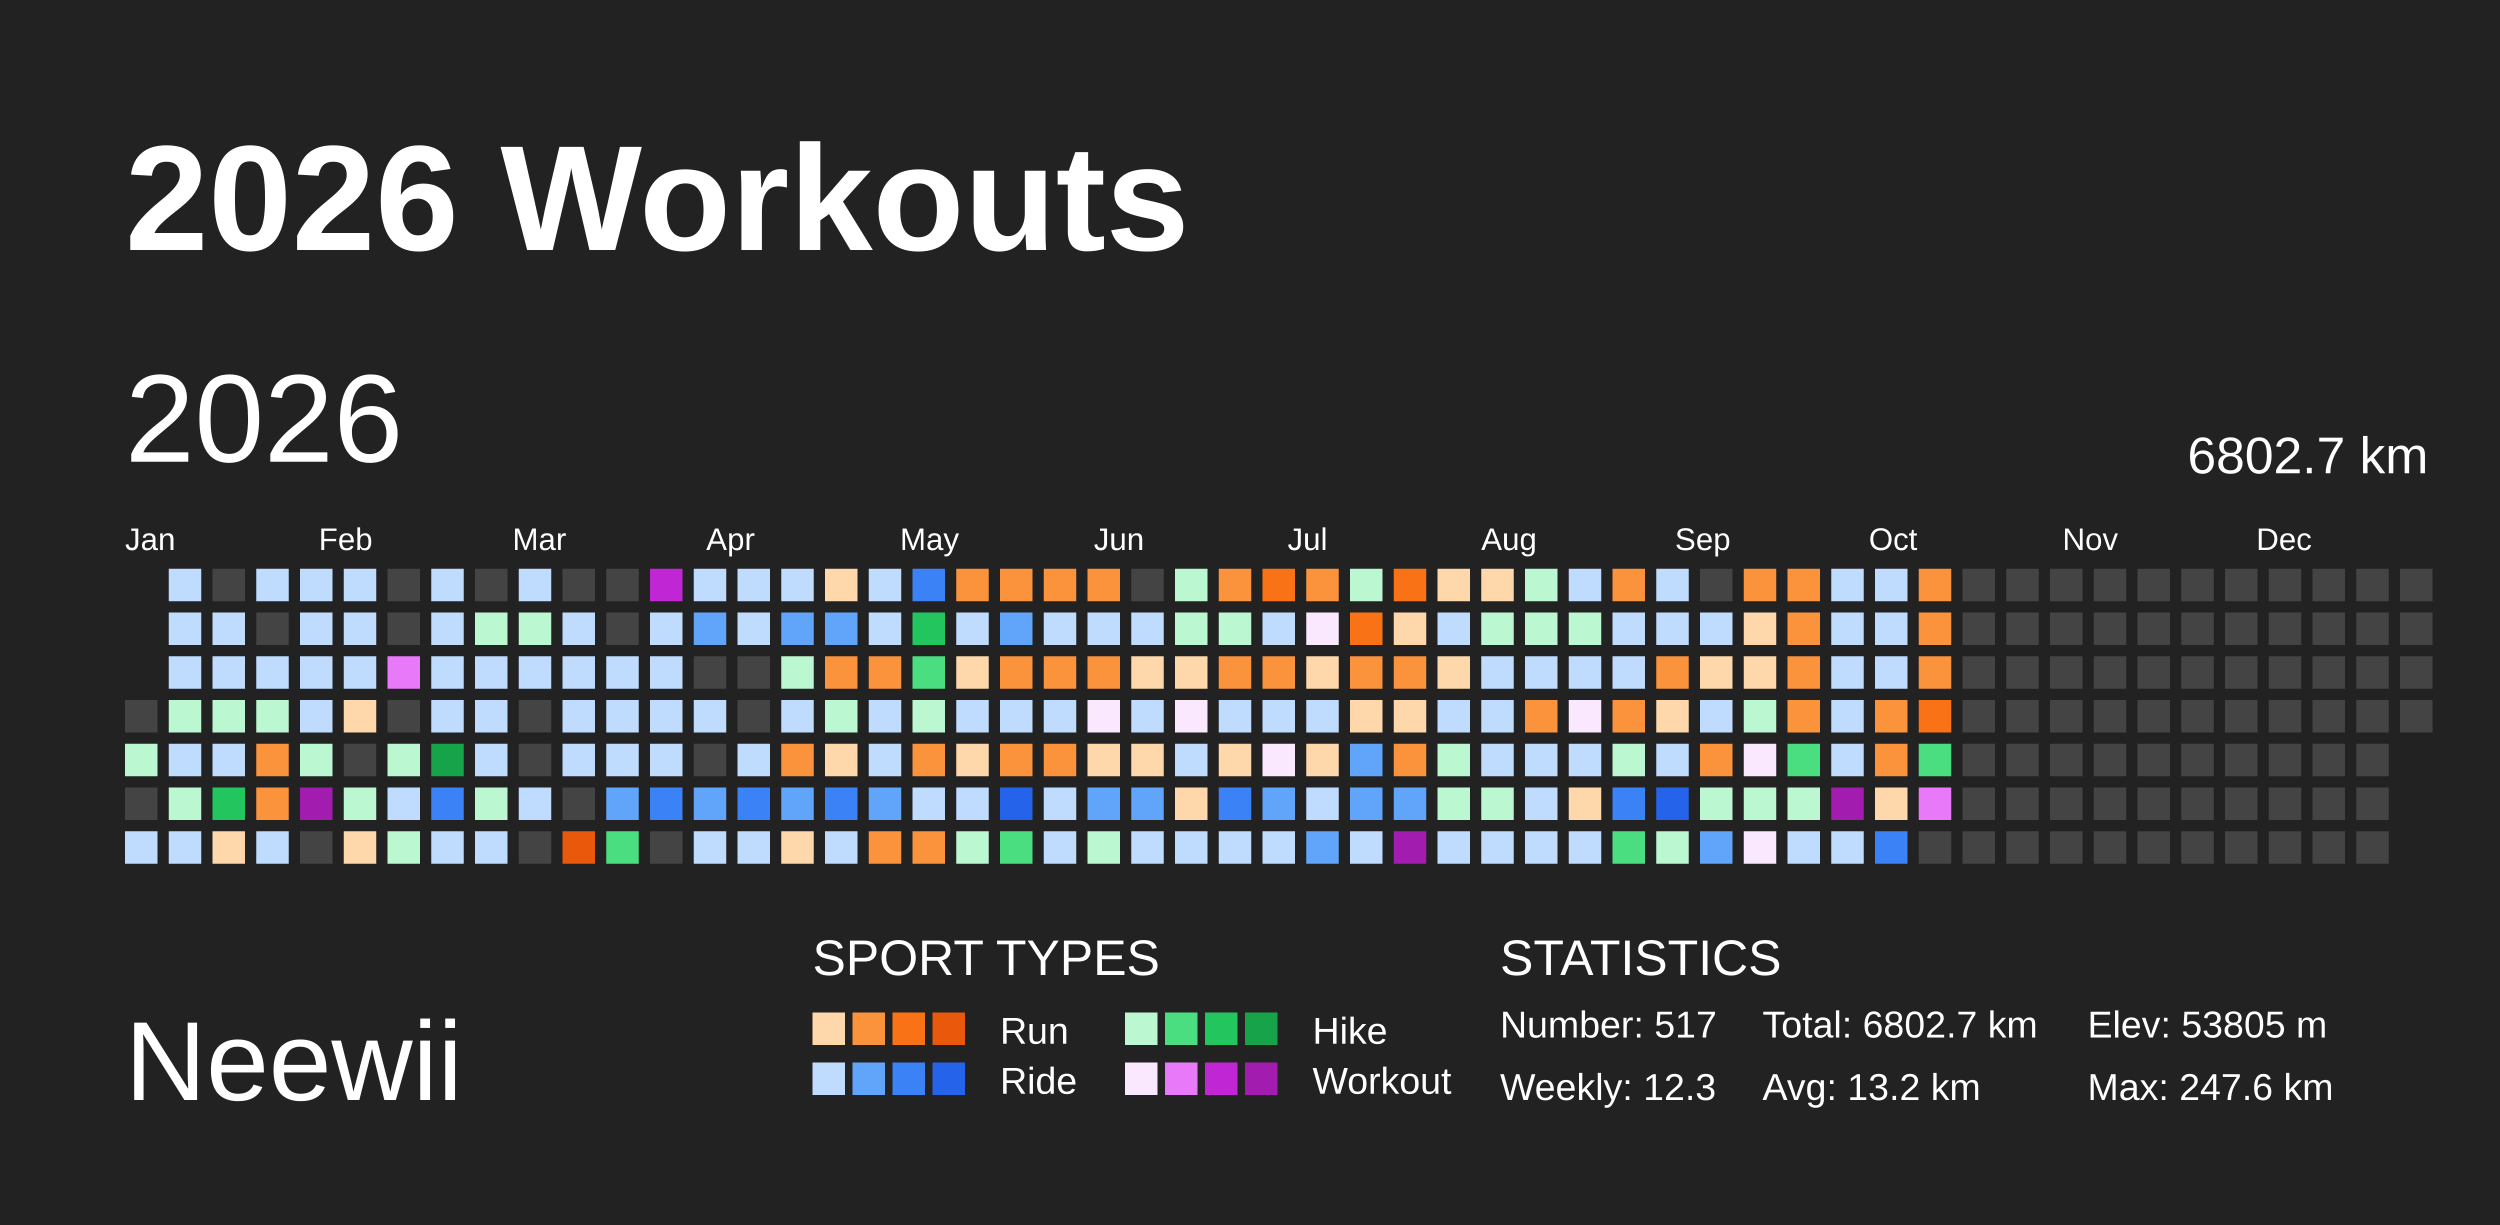
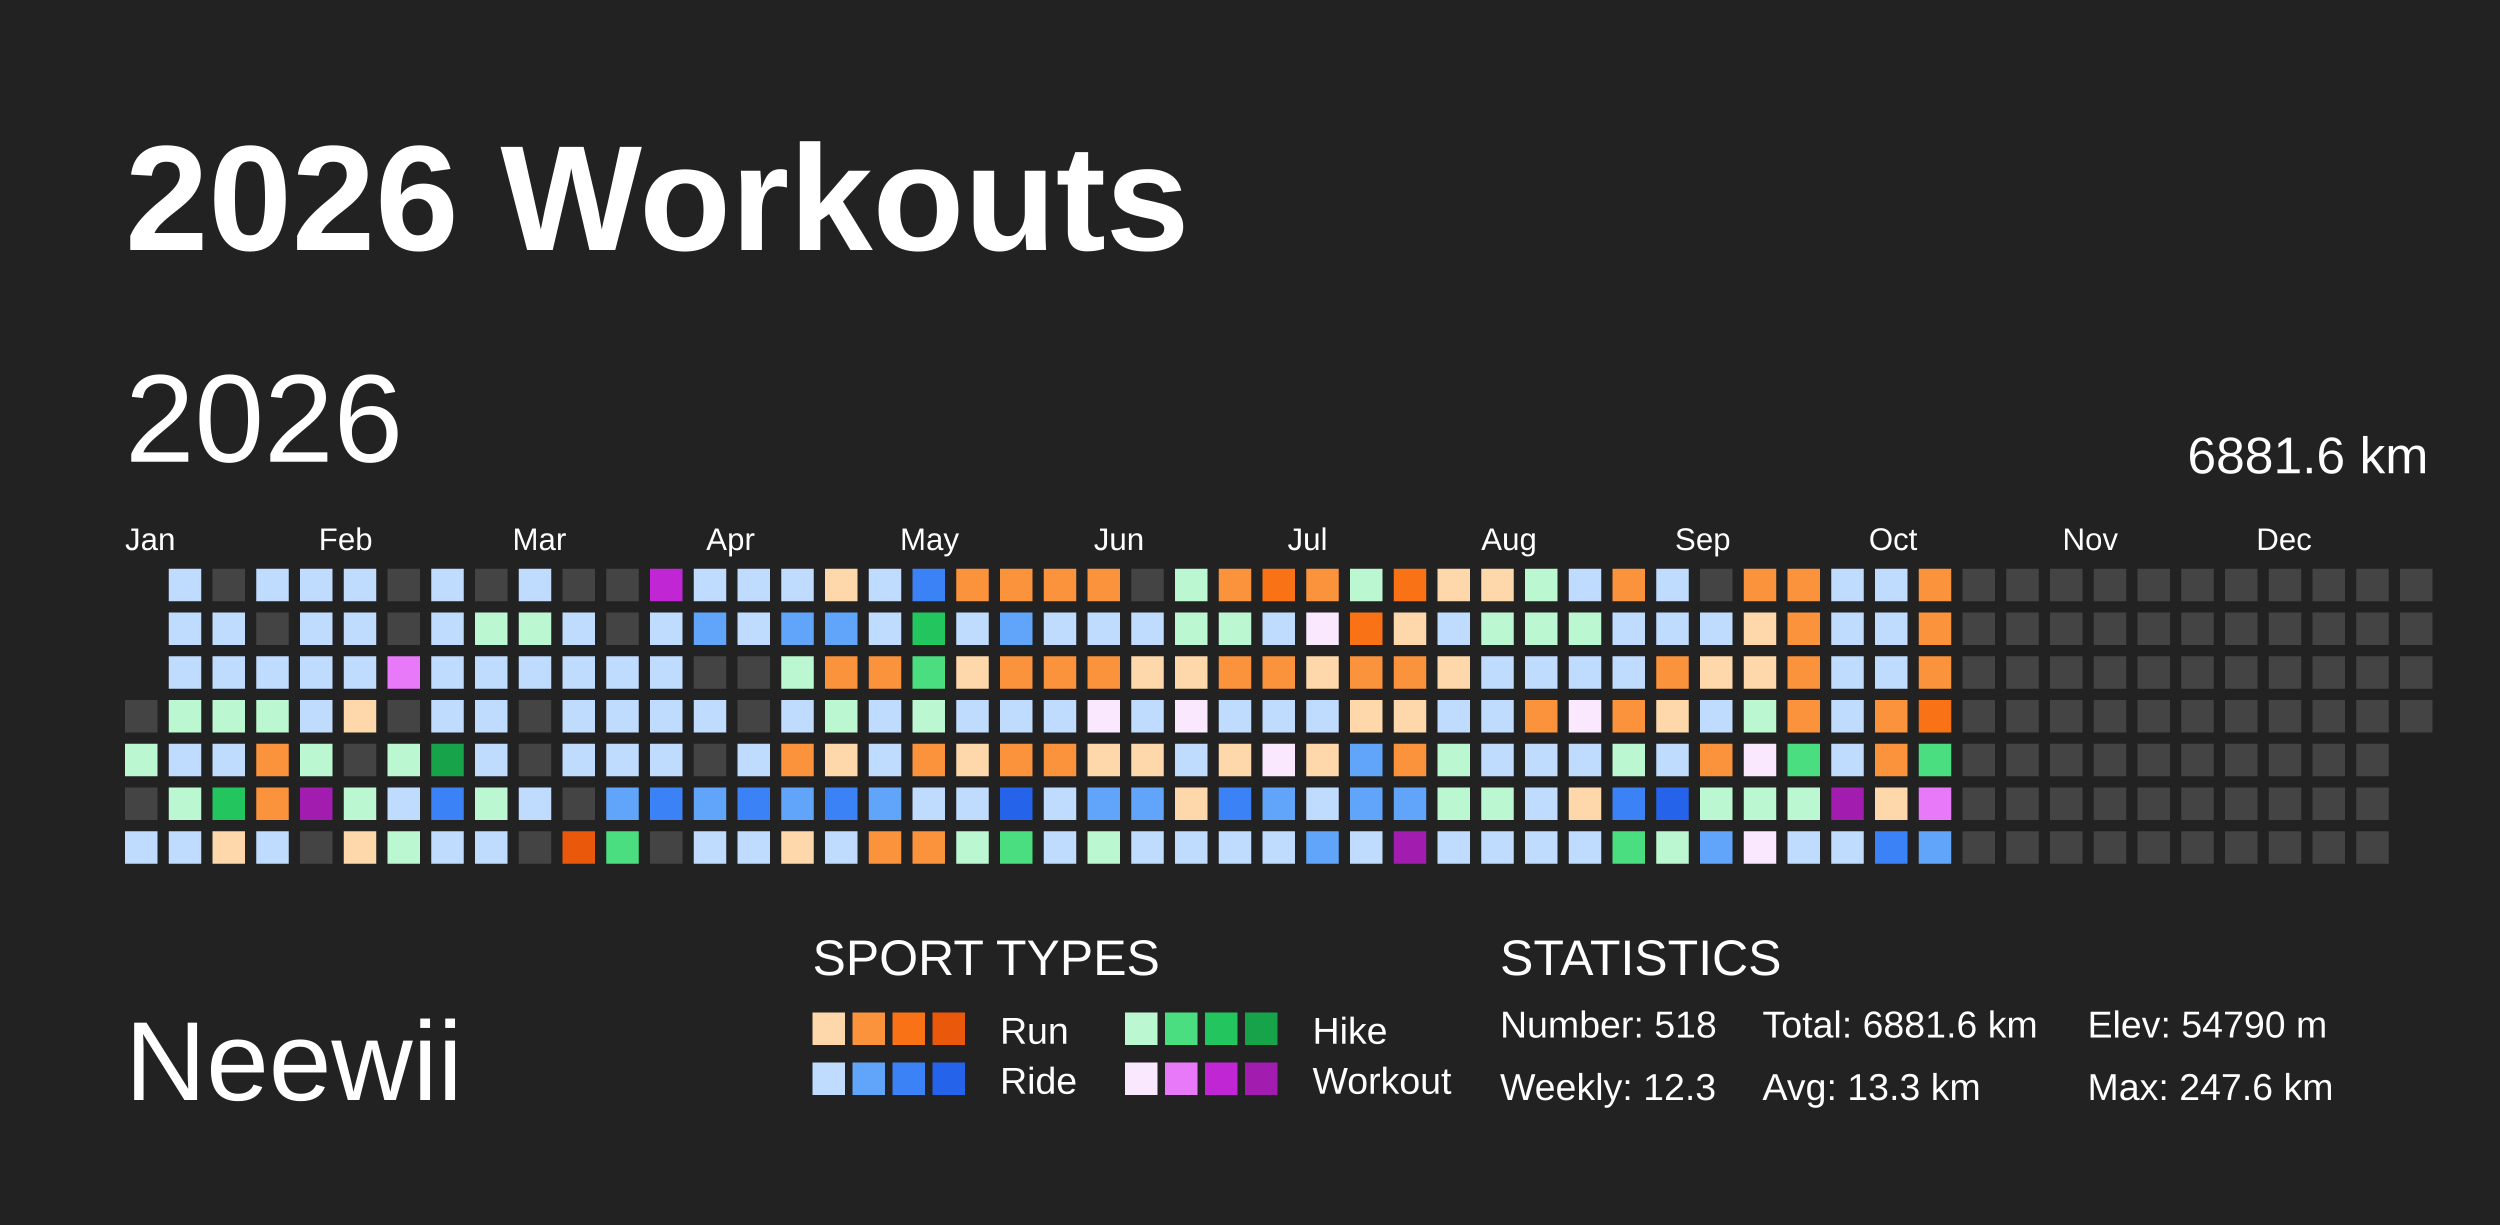
<svg xmlns="http://www.w3.org/2000/svg" baseProfile="full" height="98mm" version="1.1" viewBox="0,0,200,98" width="200mm">
  <defs />
  <rect fill="#222222" height="98" width="200" x="0" y="0" />
  <text fill="#FFFFFF" style="font-size:12px; font-family:Arial; font-weight:bold;" x="10" y="20">2026 Workouts</text>
  <text fill="#FFFFFF" style="font-size:9px; font-family:Arial" x="10" y="88">Neewii</text>
  <text fill="#FFFFFF" style="font-size:4px; font-family:Arial" x="65" y="78">SPORT TYPES</text>
  <rect fill="#fed7aa" height="2.6" width="2.6" x="65.0" y="81" />
  <rect fill="#fb923c" height="2.6" width="2.6" x="68.2" y="81" />
  <rect fill="#f97316" height="2.6" width="2.6" x="71.4" y="81" />
  <rect fill="#ea580c" height="2.6" width="2.6" x="74.6" y="81" />
  <text fill="#FFFFFF" style="font-size:3px; font-family:Arial" x="80" y="83.5">Run</text>
  <rect fill="#bbf7d0" height="2.6" width="2.6" x="90.0" y="81" />
  <rect fill="#4ade80" height="2.6" width="2.6" x="93.2" y="81" />
  <rect fill="#22c55e" height="2.6" width="2.6" x="96.4" y="81" />
  <rect fill="#16a34a" height="2.6" width="2.6" x="99.6" y="81" />
  <text fill="#FFFFFF" style="font-size:3px; font-family:Arial" x="105" y="83.5">Hike</text>
  <rect fill="#bfdbfe" height="2.6" width="2.6" x="65.0" y="85" />
  <rect fill="#60a5fa" height="2.6" width="2.6" x="68.2" y="85" />
  <rect fill="#3b82f6" height="2.6" width="2.6" x="71.4" y="85" />
  <rect fill="#2563eb" height="2.6" width="2.6" x="74.6" y="85" />
  <text fill="#FFFFFF" style="font-size:3px; font-family:Arial" x="80" y="87.5">Ride</text>
  <rect fill="#fae8ff" height="2.6" width="2.6" x="90.0" y="85" />
  <rect fill="#e879f9" height="2.6" width="2.6" x="93.2" y="85" />
  <rect fill="#c026d3" height="2.6" width="2.6" x="96.4" y="85" />
  <rect fill="#a21caf" height="2.6" width="2.6" x="99.6" y="85" />
  <text fill="#FFFFFF" style="font-size:3px; font-family:Arial" x="105" y="87.5">Workout</text>
  <text fill="#FFFFFF" style="font-size:4px; font-family:Arial" x="120" y="78">STATISTICS</text>
-   <text fill="#FFFFFF" style="font-size:3px; font-family:Arial" x="120" y="83">Number: 517</text>
+   <text fill="#FFFFFF" style="font-size:3px; font-family:Arial" x="120" y="83">Number: 518</text>
  <text fill="#FFFFFF" style="font-size:3px; font-family:Arial" x="120" y="88">Weekly: 12.3</text>
-   <text fill="#FFFFFF" style="font-size:3px; font-family:Arial" x="141" y="83">Total: 6802.7 km</text>
-   <text fill="#FFFFFF" style="font-size:3px; font-family:Arial" x="141" y="88">Avg: 13.2 km</text>
-   <text fill="#FFFFFF" style="font-size:3px; font-family:Arial" x="167" y="83">Elev: 53805 m</text>
+   <text fill="#FFFFFF" style="font-size:3px; font-family:Arial" x="141" y="83">Total: 6881.6 km</text>
+   <text fill="#FFFFFF" style="font-size:3px; font-family:Arial" x="141" y="88">Avg: 13.3 km</text>
+   <text fill="#FFFFFF" style="font-size:3px; font-family:Arial" x="167" y="83">Elev: 54790 m</text>
  <text fill="#FFFFFF" style="font-size:3px; font-family:Arial" x="167" y="88">Max: 247.6 km</text>
  <text dominant-baseline="hanging" fill="#FFFFFF" style="font-size:10.0px; font-family:Arial;" x="10" y="30">2026</text>
-   <text dominant-baseline="hanging" fill="#FFFFFF" style="font-size:4.125px; font-family:Arial;" x="175" y="35">6802.7 km</text>
+   <text dominant-baseline="hanging" fill="#FFFFFF" style="font-size:4.125px; font-family:Arial;" x="175" y="35">6881.6 km</text>
  <text fill="#FFFFFF" style="font-size:2.5px; font-family:Arial" x="10.0" y="44">Jan</text>
  <text fill="#FFFFFF" style="font-size:2.5px; font-family:Arial" x="25.5" y="44">Feb</text>
  <text fill="#FFFFFF" style="font-size:2.5px; font-family:Arial" x="41.0" y="44">Mar</text>
  <text fill="#FFFFFF" style="font-size:2.5px; font-family:Arial" x="56.5" y="44">Apr</text>
  <text fill="#FFFFFF" style="font-size:2.5px; font-family:Arial" x="72.0" y="44">May</text>
  <text fill="#FFFFFF" style="font-size:2.5px; font-family:Arial" x="87.5" y="44">Jun</text>
  <text fill="#FFFFFF" style="font-size:2.5px; font-family:Arial" x="103.0" y="44">Jul</text>
  <text fill="#FFFFFF" style="font-size:2.5px; font-family:Arial" x="118.5" y="44">Aug</text>
  <text fill="#FFFFFF" style="font-size:2.5px; font-family:Arial" x="134.0" y="44">Sep</text>
  <text fill="#FFFFFF" style="font-size:2.5px; font-family:Arial" x="149.5" y="44">Oct</text>
  <text fill="#FFFFFF" style="font-size:2.5px; font-family:Arial" x="165.0" y="44">Nov</text>
  <text fill="#FFFFFF" style="font-size:2.5px; font-family:Arial" x="180.5" y="44">Dec</text>
  <rect fill="#444444" height="2.6" width="2.6" x="10.0" y="56.0" />
  <rect fill="#bbf7d0" height="2.6" width="2.6" x="10.0" y="59.5" />
  <rect fill="#444444" height="2.6" width="2.6" x="10.0" y="63.0" />
  <rect fill="#bfdbfe" height="2.6" width="2.6" x="10.0" y="66.5" />
  <rect fill="#bfdbfe" height="2.6" width="2.6" x="13.5" y="45.5" />
  <rect fill="#bfdbfe" height="2.6" width="2.6" x="13.5" y="49.0" />
  <rect fill="#bfdbfe" height="2.6" width="2.6" x="13.5" y="52.5" />
  <rect fill="#bbf7d0" height="2.6" width="2.6" x="13.5" y="56.0" />
  <rect fill="#bfdbfe" height="2.6" width="2.6" x="13.5" y="59.5" />
  <rect fill="#bbf7d0" height="2.6" width="2.6" x="13.5" y="63.0" />
  <rect fill="#bfdbfe" height="2.6" width="2.6" x="13.5" y="66.5" />
  <rect fill="#444444" height="2.6" width="2.6" x="17.0" y="45.5" />
  <rect fill="#bfdbfe" height="2.6" width="2.6" x="17.0" y="49.0" />
  <rect fill="#bfdbfe" height="2.6" width="2.6" x="17.0" y="52.5" />
  <rect fill="#bbf7d0" height="2.6" width="2.6" x="17.0" y="56.0" />
  <rect fill="#bfdbfe" height="2.6" width="2.6" x="17.0" y="59.5" />
  <rect fill="#22c55e" height="2.6" width="2.6" x="17.0" y="63.0" />
  <rect fill="#fed7aa" height="2.6" width="2.6" x="17.0" y="66.5" />
  <rect fill="#bfdbfe" height="2.6" width="2.6" x="20.5" y="45.5" />
  <rect fill="#444444" height="2.6" width="2.6" x="20.5" y="49.0" />
  <rect fill="#bfdbfe" height="2.6" width="2.6" x="20.5" y="52.5" />
  <rect fill="#bbf7d0" height="2.6" width="2.6" x="20.5" y="56.0" />
  <rect fill="#fb923c" height="2.6" width="2.6" x="20.5" y="59.5" />
  <rect fill="#fb923c" height="2.6" width="2.6" x="20.5" y="63.0" />
  <rect fill="#bfdbfe" height="2.6" width="2.6" x="20.5" y="66.5" />
  <rect fill="#bfdbfe" height="2.6" width="2.6" x="24.0" y="45.5" />
  <rect fill="#bfdbfe" height="2.6" width="2.6" x="24.0" y="49.0" />
  <rect fill="#bfdbfe" height="2.6" width="2.6" x="24.0" y="52.5" />
  <rect fill="#bfdbfe" height="2.6" width="2.6" x="24.0" y="56.0" />
  <rect fill="#bbf7d0" height="2.6" width="2.6" x="24.0" y="59.5" />
  <rect fill="#a21caf" height="2.6" width="2.6" x="24.0" y="63.0" />
  <rect fill="#444444" height="2.6" width="2.6" x="24.0" y="66.5" />
  <rect fill="#bfdbfe" height="2.6" width="2.6" x="27.5" y="45.5" />
  <rect fill="#bfdbfe" height="2.6" width="2.6" x="27.5" y="49.0" />
  <rect fill="#bfdbfe" height="2.6" width="2.6" x="27.5" y="52.5" />
  <rect fill="#fed7aa" height="2.6" width="2.6" x="27.5" y="56.0" />
  <rect fill="#444444" height="2.6" width="2.6" x="27.5" y="59.5" />
  <rect fill="#bbf7d0" height="2.6" width="2.6" x="27.5" y="63.0" />
  <rect fill="#fed7aa" height="2.6" width="2.6" x="27.5" y="66.5" />
  <rect fill="#444444" height="2.6" width="2.6" x="31.0" y="45.5" />
  <rect fill="#444444" height="2.6" width="2.6" x="31.0" y="49.0" />
  <rect fill="#e879f9" height="2.6" width="2.6" x="31.0" y="52.5" />
  <rect fill="#444444" height="2.6" width="2.6" x="31.0" y="56.0" />
  <rect fill="#bbf7d0" height="2.6" width="2.6" x="31.0" y="59.5" />
  <rect fill="#bfdbfe" height="2.6" width="2.6" x="31.0" y="63.0" />
  <rect fill="#bbf7d0" height="2.6" width="2.6" x="31.0" y="66.5" />
  <rect fill="#bfdbfe" height="2.6" width="2.6" x="34.5" y="45.5" />
  <rect fill="#bfdbfe" height="2.6" width="2.6" x="34.5" y="49.0" />
  <rect fill="#bfdbfe" height="2.6" width="2.6" x="34.5" y="52.5" />
  <rect fill="#bfdbfe" height="2.6" width="2.6" x="34.5" y="56.0" />
  <rect fill="#16a34a" height="2.6" width="2.6" x="34.5" y="59.5" />
  <rect fill="#3b82f6" height="2.6" width="2.6" x="34.5" y="63.0" />
  <rect fill="#bfdbfe" height="2.6" width="2.6" x="34.5" y="66.5" />
  <rect fill="#444444" height="2.6" width="2.6" x="38.0" y="45.5" />
  <rect fill="#bbf7d0" height="2.6" width="2.6" x="38.0" y="49.0" />
  <rect fill="#bfdbfe" height="2.6" width="2.6" x="38.0" y="52.5" />
  <rect fill="#bfdbfe" height="2.6" width="2.6" x="38.0" y="56.0" />
  <rect fill="#bfdbfe" height="2.6" width="2.6" x="38.0" y="59.5" />
  <rect fill="#bbf7d0" height="2.6" width="2.6" x="38.0" y="63.0" />
  <rect fill="#bfdbfe" height="2.6" width="2.6" x="38.0" y="66.5" />
  <rect fill="#bfdbfe" height="2.6" width="2.6" x="41.5" y="45.5" />
  <rect fill="#bbf7d0" height="2.6" width="2.6" x="41.5" y="49.0" />
  <rect fill="#bfdbfe" height="2.6" width="2.6" x="41.5" y="52.5" />
  <rect fill="#444444" height="2.6" width="2.6" x="41.5" y="56.0" />
  <rect fill="#444444" height="2.6" width="2.6" x="41.5" y="59.5" />
  <rect fill="#bfdbfe" height="2.6" width="2.6" x="41.5" y="63.0" />
  <rect fill="#444444" height="2.6" width="2.6" x="41.5" y="66.5" />
  <rect fill="#444444" height="2.6" width="2.6" x="45.0" y="45.5" />
  <rect fill="#bfdbfe" height="2.6" width="2.6" x="45.0" y="49.0" />
  <rect fill="#bfdbfe" height="2.6" width="2.6" x="45.0" y="52.5" />
  <rect fill="#bfdbfe" height="2.6" width="2.6" x="45.0" y="56.0" />
  <rect fill="#bfdbfe" height="2.6" width="2.6" x="45.0" y="59.5" />
  <rect fill="#444444" height="2.6" width="2.6" x="45.0" y="63.0" />
  <rect fill="#ea580c" height="2.6" width="2.6" x="45.0" y="66.5" />
  <rect fill="#444444" height="2.6" width="2.6" x="48.5" y="45.5" />
  <rect fill="#444444" height="2.6" width="2.6" x="48.5" y="49.0" />
  <rect fill="#bfdbfe" height="2.6" width="2.6" x="48.5" y="52.5" />
  <rect fill="#bfdbfe" height="2.6" width="2.6" x="48.5" y="56.0" />
  <rect fill="#bfdbfe" height="2.6" width="2.6" x="48.5" y="59.5" />
  <rect fill="#60a5fa" height="2.6" width="2.6" x="48.5" y="63.0" />
  <rect fill="#4ade80" height="2.6" width="2.6" x="48.5" y="66.5" />
  <rect fill="#c026d3" height="2.6" width="2.6" x="52.0" y="45.5" />
  <rect fill="#bfdbfe" height="2.6" width="2.6" x="52.0" y="49.0" />
  <rect fill="#bfdbfe" height="2.6" width="2.6" x="52.0" y="52.5" />
  <rect fill="#bfdbfe" height="2.6" width="2.6" x="52.0" y="56.0" />
  <rect fill="#bfdbfe" height="2.6" width="2.6" x="52.0" y="59.5" />
  <rect fill="#3b82f6" height="2.6" width="2.6" x="52.0" y="63.0" />
  <rect fill="#444444" height="2.6" width="2.6" x="52.0" y="66.5" />
  <rect fill="#bfdbfe" height="2.6" width="2.6" x="55.5" y="45.5" />
  <rect fill="#60a5fa" height="2.6" width="2.6" x="55.5" y="49.0" />
  <rect fill="#444444" height="2.6" width="2.6" x="55.5" y="52.5" />
  <rect fill="#bfdbfe" height="2.6" width="2.6" x="55.5" y="56.0" />
  <rect fill="#444444" height="2.6" width="2.6" x="55.5" y="59.5" />
  <rect fill="#60a5fa" height="2.6" width="2.6" x="55.5" y="63.0" />
  <rect fill="#bfdbfe" height="2.6" width="2.6" x="55.5" y="66.5" />
  <rect fill="#bfdbfe" height="2.6" width="2.6" x="59.0" y="45.5" />
  <rect fill="#bfdbfe" height="2.6" width="2.6" x="59.0" y="49.0" />
  <rect fill="#444444" height="2.6" width="2.6" x="59.0" y="52.5" />
  <rect fill="#444444" height="2.6" width="2.6" x="59.0" y="56.0" />
  <rect fill="#bfdbfe" height="2.6" width="2.6" x="59.0" y="59.5" />
  <rect fill="#3b82f6" height="2.6" width="2.6" x="59.0" y="63.0" />
  <rect fill="#bfdbfe" height="2.6" width="2.6" x="59.0" y="66.5" />
  <rect fill="#bfdbfe" height="2.6" width="2.6" x="62.5" y="45.5" />
  <rect fill="#60a5fa" height="2.6" width="2.6" x="62.5" y="49.0" />
  <rect fill="#bbf7d0" height="2.6" width="2.6" x="62.5" y="52.5" />
  <rect fill="#bfdbfe" height="2.6" width="2.6" x="62.5" y="56.0" />
  <rect fill="#fb923c" height="2.6" width="2.6" x="62.5" y="59.5" />
  <rect fill="#60a5fa" height="2.6" width="2.6" x="62.5" y="63.0" />
  <rect fill="#fed7aa" height="2.6" width="2.6" x="62.5" y="66.5" />
  <rect fill="#fed7aa" height="2.6" width="2.6" x="66.0" y="45.5" />
  <rect fill="#60a5fa" height="2.6" width="2.6" x="66.0" y="49.0" />
  <rect fill="#fb923c" height="2.6" width="2.6" x="66.0" y="52.5" />
  <rect fill="#bbf7d0" height="2.6" width="2.6" x="66.0" y="56.0" />
  <rect fill="#fed7aa" height="2.6" width="2.6" x="66.0" y="59.5" />
  <rect fill="#3b82f6" height="2.6" width="2.6" x="66.0" y="63.0" />
  <rect fill="#bfdbfe" height="2.6" width="2.6" x="66.0" y="66.5" />
  <rect fill="#bfdbfe" height="2.6" width="2.6" x="69.5" y="45.5" />
  <rect fill="#bfdbfe" height="2.6" width="2.6" x="69.5" y="49.0" />
  <rect fill="#fb923c" height="2.6" width="2.6" x="69.5" y="52.5" />
  <rect fill="#bfdbfe" height="2.6" width="2.6" x="69.5" y="56.0" />
  <rect fill="#bfdbfe" height="2.6" width="2.6" x="69.5" y="59.5" />
  <rect fill="#60a5fa" height="2.6" width="2.6" x="69.5" y="63.0" />
  <rect fill="#fb923c" height="2.6" width="2.6" x="69.5" y="66.5" />
  <rect fill="#3b82f6" height="2.6" width="2.6" x="73.0" y="45.5" />
  <rect fill="#22c55e" height="2.6" width="2.6" x="73.0" y="49.0" />
  <rect fill="#4ade80" height="2.6" width="2.6" x="73.0" y="52.5" />
  <rect fill="#bbf7d0" height="2.6" width="2.6" x="73.0" y="56.0" />
  <rect fill="#fb923c" height="2.6" width="2.6" x="73.0" y="59.5" />
  <rect fill="#bfdbfe" height="2.6" width="2.6" x="73.0" y="63.0" />
  <rect fill="#fb923c" height="2.6" width="2.6" x="73.0" y="66.5" />
  <rect fill="#fb923c" height="2.6" width="2.6" x="76.5" y="45.5" />
  <rect fill="#bfdbfe" height="2.6" width="2.6" x="76.5" y="49.0" />
  <rect fill="#fed7aa" height="2.6" width="2.6" x="76.5" y="52.5" />
  <rect fill="#bfdbfe" height="2.6" width="2.6" x="76.5" y="56.0" />
  <rect fill="#fed7aa" height="2.6" width="2.6" x="76.5" y="59.5" />
  <rect fill="#bfdbfe" height="2.6" width="2.6" x="76.5" y="63.0" />
  <rect fill="#bbf7d0" height="2.6" width="2.6" x="76.5" y="66.5" />
  <rect fill="#fb923c" height="2.6" width="2.6" x="80.0" y="45.5" />
  <rect fill="#60a5fa" height="2.6" width="2.6" x="80.0" y="49.0" />
  <rect fill="#fb923c" height="2.6" width="2.6" x="80.0" y="52.5" />
  <rect fill="#bfdbfe" height="2.6" width="2.6" x="80.0" y="56.0" />
  <rect fill="#fb923c" height="2.6" width="2.6" x="80.0" y="59.5" />
  <rect fill="#2563eb" height="2.6" width="2.6" x="80.0" y="63.0" />
  <rect fill="#4ade80" height="2.6" width="2.6" x="80.0" y="66.5" />
  <rect fill="#fb923c" height="2.6" width="2.6" x="83.5" y="45.5" />
  <rect fill="#bfdbfe" height="2.6" width="2.6" x="83.5" y="49.0" />
  <rect fill="#fb923c" height="2.6" width="2.6" x="83.5" y="52.5" />
  <rect fill="#bfdbfe" height="2.6" width="2.6" x="83.5" y="56.0" />
  <rect fill="#fb923c" height="2.6" width="2.6" x="83.5" y="59.5" />
  <rect fill="#bfdbfe" height="2.6" width="2.6" x="83.5" y="63.0" />
  <rect fill="#bfdbfe" height="2.6" width="2.6" x="83.5" y="66.5" />
  <rect fill="#fb923c" height="2.6" width="2.6" x="87.0" y="45.5" />
  <rect fill="#bfdbfe" height="2.6" width="2.6" x="87.0" y="49.0" />
  <rect fill="#fb923c" height="2.6" width="2.6" x="87.0" y="52.5" />
  <rect fill="#fae8ff" height="2.6" width="2.6" x="87.0" y="56.0" />
  <rect fill="#fed7aa" height="2.6" width="2.6" x="87.0" y="59.5" />
  <rect fill="#60a5fa" height="2.6" width="2.6" x="87.0" y="63.0" />
  <rect fill="#bbf7d0" height="2.6" width="2.6" x="87.0" y="66.5" />
  <rect fill="#444444" height="2.6" width="2.6" x="90.5" y="45.5" />
  <rect fill="#bfdbfe" height="2.6" width="2.6" x="90.5" y="49.0" />
  <rect fill="#fed7aa" height="2.6" width="2.6" x="90.5" y="52.5" />
  <rect fill="#bfdbfe" height="2.6" width="2.6" x="90.5" y="56.0" />
  <rect fill="#fed7aa" height="2.6" width="2.6" x="90.5" y="59.5" />
  <rect fill="#60a5fa" height="2.6" width="2.6" x="90.5" y="63.0" />
  <rect fill="#bfdbfe" height="2.6" width="2.6" x="90.5" y="66.5" />
  <rect fill="#bbf7d0" height="2.6" width="2.6" x="94.0" y="45.5" />
  <rect fill="#bbf7d0" height="2.6" width="2.6" x="94.0" y="49.0" />
  <rect fill="#fed7aa" height="2.6" width="2.6" x="94.0" y="52.5" />
  <rect fill="#fae8ff" height="2.6" width="2.6" x="94.0" y="56.0" />
  <rect fill="#bfdbfe" height="2.6" width="2.6" x="94.0" y="59.5" />
  <rect fill="#fed7aa" height="2.6" width="2.6" x="94.0" y="63.0" />
  <rect fill="#bfdbfe" height="2.6" width="2.6" x="94.0" y="66.5" />
  <rect fill="#fb923c" height="2.6" width="2.6" x="97.5" y="45.5" />
  <rect fill="#bbf7d0" height="2.6" width="2.6" x="97.5" y="49.0" />
  <rect fill="#fb923c" height="2.6" width="2.6" x="97.5" y="52.5" />
  <rect fill="#bfdbfe" height="2.6" width="2.6" x="97.5" y="56.0" />
  <rect fill="#fed7aa" height="2.6" width="2.6" x="97.5" y="59.5" />
  <rect fill="#3b82f6" height="2.6" width="2.6" x="97.5" y="63.0" />
  <rect fill="#bfdbfe" height="2.6" width="2.6" x="97.5" y="66.5" />
  <rect fill="#f97316" height="2.6" width="2.6" x="101.0" y="45.5" />
  <rect fill="#bfdbfe" height="2.6" width="2.6" x="101.0" y="49.0" />
  <rect fill="#fb923c" height="2.6" width="2.6" x="101.0" y="52.5" />
  <rect fill="#bfdbfe" height="2.6" width="2.6" x="101.0" y="56.0" />
  <rect fill="#fae8ff" height="2.6" width="2.6" x="101.0" y="59.5" />
  <rect fill="#60a5fa" height="2.6" width="2.6" x="101.0" y="63.0" />
  <rect fill="#bfdbfe" height="2.6" width="2.6" x="101.0" y="66.5" />
  <rect fill="#fb923c" height="2.6" width="2.6" x="104.5" y="45.5" />
  <rect fill="#fae8ff" height="2.6" width="2.6" x="104.5" y="49.0" />
  <rect fill="#fed7aa" height="2.6" width="2.6" x="104.5" y="52.5" />
  <rect fill="#bfdbfe" height="2.6" width="2.6" x="104.5" y="56.0" />
  <rect fill="#fed7aa" height="2.6" width="2.6" x="104.5" y="59.5" />
  <rect fill="#bfdbfe" height="2.6" width="2.6" x="104.5" y="63.0" />
  <rect fill="#60a5fa" height="2.6" width="2.6" x="104.5" y="66.5" />
  <rect fill="#bbf7d0" height="2.6" width="2.6" x="108.0" y="45.5" />
  <rect fill="#f97316" height="2.6" width="2.6" x="108.0" y="49.0" />
  <rect fill="#fb923c" height="2.6" width="2.6" x="108.0" y="52.5" />
  <rect fill="#fed7aa" height="2.6" width="2.6" x="108.0" y="56.0" />
  <rect fill="#60a5fa" height="2.6" width="2.6" x="108.0" y="59.5" />
  <rect fill="#60a5fa" height="2.6" width="2.6" x="108.0" y="63.0" />
  <rect fill="#bfdbfe" height="2.6" width="2.6" x="108.0" y="66.5" />
  <rect fill="#f97316" height="2.6" width="2.6" x="111.5" y="45.5" />
  <rect fill="#fed7aa" height="2.6" width="2.6" x="111.5" y="49.0" />
  <rect fill="#fb923c" height="2.6" width="2.6" x="111.5" y="52.5" />
  <rect fill="#fed7aa" height="2.6" width="2.6" x="111.5" y="56.0" />
  <rect fill="#fb923c" height="2.6" width="2.6" x="111.5" y="59.5" />
  <rect fill="#60a5fa" height="2.6" width="2.6" x="111.5" y="63.0" />
  <rect fill="#a21caf" height="2.6" width="2.6" x="111.5" y="66.5" />
  <rect fill="#fed7aa" height="2.6" width="2.6" x="115.0" y="45.5" />
  <rect fill="#bfdbfe" height="2.6" width="2.6" x="115.0" y="49.0" />
  <rect fill="#fed7aa" height="2.6" width="2.6" x="115.0" y="52.5" />
  <rect fill="#bfdbfe" height="2.6" width="2.6" x="115.0" y="56.0" />
  <rect fill="#bbf7d0" height="2.6" width="2.6" x="115.0" y="59.5" />
  <rect fill="#bbf7d0" height="2.6" width="2.6" x="115.0" y="63.0" />
  <rect fill="#bfdbfe" height="2.6" width="2.6" x="115.0" y="66.5" />
  <rect fill="#fed7aa" height="2.6" width="2.6" x="118.5" y="45.5" />
  <rect fill="#bbf7d0" height="2.6" width="2.6" x="118.5" y="49.0" />
  <rect fill="#bfdbfe" height="2.6" width="2.6" x="118.5" y="52.5" />
  <rect fill="#bfdbfe" height="2.6" width="2.6" x="118.5" y="56.0" />
  <rect fill="#bfdbfe" height="2.6" width="2.6" x="118.5" y="59.5" />
  <rect fill="#bbf7d0" height="2.6" width="2.6" x="118.5" y="63.0" />
  <rect fill="#bfdbfe" height="2.6" width="2.6" x="118.5" y="66.5" />
  <rect fill="#bbf7d0" height="2.6" width="2.6" x="122.0" y="45.5" />
  <rect fill="#bbf7d0" height="2.6" width="2.6" x="122.0" y="49.0" />
  <rect fill="#bfdbfe" height="2.6" width="2.6" x="122.0" y="52.5" />
  <rect fill="#fb923c" height="2.6" width="2.6" x="122.0" y="56.0" />
  <rect fill="#bfdbfe" height="2.6" width="2.6" x="122.0" y="59.5" />
  <rect fill="#bfdbfe" height="2.6" width="2.6" x="122.0" y="63.0" />
  <rect fill="#bfdbfe" height="2.6" width="2.6" x="122.0" y="66.5" />
  <rect fill="#bfdbfe" height="2.6" width="2.6" x="125.5" y="45.5" />
  <rect fill="#bbf7d0" height="2.6" width="2.6" x="125.5" y="49.0" />
  <rect fill="#bfdbfe" height="2.6" width="2.6" x="125.5" y="52.5" />
  <rect fill="#fae8ff" height="2.6" width="2.6" x="125.5" y="56.0" />
  <rect fill="#bfdbfe" height="2.6" width="2.6" x="125.5" y="59.5" />
  <rect fill="#fed7aa" height="2.6" width="2.6" x="125.5" y="63.0" />
  <rect fill="#bfdbfe" height="2.6" width="2.6" x="125.5" y="66.5" />
  <rect fill="#fb923c" height="2.6" width="2.6" x="129.0" y="45.5" />
  <rect fill="#bfdbfe" height="2.6" width="2.6" x="129.0" y="49.0" />
  <rect fill="#bfdbfe" height="2.6" width="2.6" x="129.0" y="52.5" />
  <rect fill="#fb923c" height="2.6" width="2.6" x="129.0" y="56.0" />
  <rect fill="#bbf7d0" height="2.6" width="2.6" x="129.0" y="59.5" />
  <rect fill="#3b82f6" height="2.6" width="2.6" x="129.0" y="63.0" />
  <rect fill="#4ade80" height="2.6" width="2.6" x="129.0" y="66.5" />
  <rect fill="#bfdbfe" height="2.6" width="2.6" x="132.5" y="45.5" />
  <rect fill="#bfdbfe" height="2.6" width="2.6" x="132.5" y="49.0" />
  <rect fill="#fb923c" height="2.6" width="2.6" x="132.5" y="52.5" />
  <rect fill="#fed7aa" height="2.6" width="2.6" x="132.5" y="56.0" />
  <rect fill="#bfdbfe" height="2.6" width="2.6" x="132.5" y="59.5" />
  <rect fill="#2563eb" height="2.6" width="2.6" x="132.5" y="63.0" />
  <rect fill="#bbf7d0" height="2.6" width="2.6" x="132.5" y="66.5" />
  <rect fill="#444444" height="2.6" width="2.6" x="136.0" y="45.5" />
  <rect fill="#bfdbfe" height="2.6" width="2.6" x="136.0" y="49.0" />
  <rect fill="#fed7aa" height="2.6" width="2.6" x="136.0" y="52.5" />
  <rect fill="#bfdbfe" height="2.6" width="2.6" x="136.0" y="56.0" />
  <rect fill="#fb923c" height="2.6" width="2.6" x="136.0" y="59.5" />
  <rect fill="#bbf7d0" height="2.6" width="2.6" x="136.0" y="63.0" />
  <rect fill="#60a5fa" height="2.6" width="2.6" x="136.0" y="66.5" />
  <rect fill="#fb923c" height="2.6" width="2.6" x="139.5" y="45.5" />
  <rect fill="#fed7aa" height="2.6" width="2.6" x="139.5" y="49.0" />
  <rect fill="#fed7aa" height="2.6" width="2.6" x="139.5" y="52.5" />
  <rect fill="#bbf7d0" height="2.6" width="2.6" x="139.5" y="56.0" />
  <rect fill="#fae8ff" height="2.6" width="2.6" x="139.5" y="59.5" />
  <rect fill="#bbf7d0" height="2.6" width="2.6" x="139.5" y="63.0" />
  <rect fill="#fae8ff" height="2.6" width="2.6" x="139.5" y="66.5" />
  <rect fill="#fb923c" height="2.6" width="2.6" x="143.0" y="45.5" />
  <rect fill="#fb923c" height="2.6" width="2.6" x="143.0" y="49.0" />
  <rect fill="#fb923c" height="2.6" width="2.6" x="143.0" y="52.5" />
  <rect fill="#fb923c" height="2.6" width="2.6" x="143.0" y="56.0" />
  <rect fill="#4ade80" height="2.6" width="2.6" x="143.0" y="59.5" />
  <rect fill="#bbf7d0" height="2.6" width="2.6" x="143.0" y="63.0" />
  <rect fill="#bfdbfe" height="2.6" width="2.6" x="143.0" y="66.5" />
  <rect fill="#bfdbfe" height="2.6" width="2.6" x="146.5" y="45.5" />
  <rect fill="#bfdbfe" height="2.6" width="2.6" x="146.5" y="49.0" />
  <rect fill="#bfdbfe" height="2.6" width="2.6" x="146.5" y="52.5" />
  <rect fill="#bfdbfe" height="2.6" width="2.6" x="146.5" y="56.0" />
  <rect fill="#bfdbfe" height="2.6" width="2.6" x="146.5" y="59.5" />
  <rect fill="#a21caf" height="2.6" width="2.6" x="146.5" y="63.0" />
  <rect fill="#bfdbfe" height="2.6" width="2.6" x="146.5" y="66.5" />
  <rect fill="#bfdbfe" height="2.6" width="2.6" x="150.0" y="45.5" />
  <rect fill="#bfdbfe" height="2.6" width="2.6" x="150.0" y="49.0" />
  <rect fill="#bfdbfe" height="2.6" width="2.6" x="150.0" y="52.5" />
  <rect fill="#fb923c" height="2.6" width="2.6" x="150.0" y="56.0" />
  <rect fill="#fb923c" height="2.6" width="2.6" x="150.0" y="59.5" />
  <rect fill="#fed7aa" height="2.6" width="2.6" x="150.0" y="63.0" />
  <rect fill="#3b82f6" height="2.6" width="2.6" x="150.0" y="66.5" />
  <rect fill="#fb923c" height="2.6" width="2.6" x="153.5" y="45.5" />
  <rect fill="#fb923c" height="2.6" width="2.6" x="153.5" y="49.0" />
  <rect fill="#fb923c" height="2.6" width="2.6" x="153.5" y="52.5" />
  <rect fill="#f97316" height="2.6" width="2.6" x="153.5" y="56.0" />
  <rect fill="#4ade80" height="2.6" width="2.6" x="153.5" y="59.5" />
  <rect fill="#e879f9" height="2.6" width="2.6" x="153.5" y="63.0" />
-   <rect fill="#444444" height="2.6" width="2.6" x="153.5" y="66.5" />
+   <rect fill="#60a5fa" height="2.6" width="2.6" x="153.5" y="66.5" />
  <rect fill="#444444" height="2.6" width="2.6" x="157.0" y="45.5" />
  <rect fill="#444444" height="2.6" width="2.6" x="157.0" y="49.0" />
  <rect fill="#444444" height="2.6" width="2.6" x="157.0" y="52.5" />
  <rect fill="#444444" height="2.6" width="2.6" x="157.0" y="56.0" />
  <rect fill="#444444" height="2.6" width="2.6" x="157.0" y="59.5" />
  <rect fill="#444444" height="2.6" width="2.6" x="157.0" y="63.0" />
  <rect fill="#444444" height="2.6" width="2.6" x="157.0" y="66.5" />
  <rect fill="#444444" height="2.6" width="2.6" x="160.5" y="45.5" />
  <rect fill="#444444" height="2.6" width="2.6" x="160.5" y="49.0" />
  <rect fill="#444444" height="2.6" width="2.6" x="160.5" y="52.5" />
  <rect fill="#444444" height="2.6" width="2.6" x="160.5" y="56.0" />
  <rect fill="#444444" height="2.6" width="2.6" x="160.5" y="59.5" />
  <rect fill="#444444" height="2.6" width="2.6" x="160.5" y="63.0" />
  <rect fill="#444444" height="2.6" width="2.6" x="160.5" y="66.5" />
  <rect fill="#444444" height="2.6" width="2.6" x="164.0" y="45.5" />
  <rect fill="#444444" height="2.6" width="2.6" x="164.0" y="49.0" />
  <rect fill="#444444" height="2.6" width="2.6" x="164.0" y="52.5" />
  <rect fill="#444444" height="2.6" width="2.6" x="164.0" y="56.0" />
  <rect fill="#444444" height="2.6" width="2.6" x="164.0" y="59.5" />
  <rect fill="#444444" height="2.6" width="2.6" x="164.0" y="63.0" />
  <rect fill="#444444" height="2.6" width="2.6" x="164.0" y="66.5" />
  <rect fill="#444444" height="2.6" width="2.6" x="167.5" y="45.5" />
  <rect fill="#444444" height="2.6" width="2.6" x="167.5" y="49.0" />
  <rect fill="#444444" height="2.6" width="2.6" x="167.5" y="52.5" />
  <rect fill="#444444" height="2.6" width="2.6" x="167.5" y="56.0" />
  <rect fill="#444444" height="2.6" width="2.6" x="167.5" y="59.5" />
  <rect fill="#444444" height="2.6" width="2.6" x="167.5" y="63.0" />
  <rect fill="#444444" height="2.6" width="2.6" x="167.5" y="66.5" />
  <rect fill="#444444" height="2.6" width="2.6" x="171.0" y="45.5" />
  <rect fill="#444444" height="2.6" width="2.6" x="171.0" y="49.0" />
  <rect fill="#444444" height="2.6" width="2.6" x="171.0" y="52.5" />
  <rect fill="#444444" height="2.6" width="2.6" x="171.0" y="56.0" />
  <rect fill="#444444" height="2.6" width="2.6" x="171.0" y="59.5" />
  <rect fill="#444444" height="2.6" width="2.6" x="171.0" y="63.0" />
  <rect fill="#444444" height="2.6" width="2.6" x="171.0" y="66.5" />
  <rect fill="#444444" height="2.6" width="2.6" x="174.5" y="45.5" />
  <rect fill="#444444" height="2.6" width="2.6" x="174.5" y="49.0" />
  <rect fill="#444444" height="2.6" width="2.6" x="174.5" y="52.5" />
  <rect fill="#444444" height="2.6" width="2.6" x="174.5" y="56.0" />
  <rect fill="#444444" height="2.6" width="2.6" x="174.5" y="59.5" />
  <rect fill="#444444" height="2.6" width="2.6" x="174.5" y="63.0" />
  <rect fill="#444444" height="2.6" width="2.6" x="174.5" y="66.5" />
  <rect fill="#444444" height="2.6" width="2.6" x="178.0" y="45.5" />
  <rect fill="#444444" height="2.6" width="2.6" x="178.0" y="49.0" />
  <rect fill="#444444" height="2.6" width="2.6" x="178.0" y="52.5" />
  <rect fill="#444444" height="2.6" width="2.6" x="178.0" y="56.0" />
  <rect fill="#444444" height="2.6" width="2.6" x="178.0" y="59.5" />
  <rect fill="#444444" height="2.6" width="2.6" x="178.0" y="63.0" />
  <rect fill="#444444" height="2.6" width="2.6" x="178.0" y="66.5" />
  <rect fill="#444444" height="2.6" width="2.6" x="181.5" y="45.5" />
  <rect fill="#444444" height="2.6" width="2.6" x="181.5" y="49.0" />
  <rect fill="#444444" height="2.6" width="2.6" x="181.5" y="52.5" />
  <rect fill="#444444" height="2.6" width="2.6" x="181.5" y="56.0" />
  <rect fill="#444444" height="2.6" width="2.6" x="181.5" y="59.5" />
  <rect fill="#444444" height="2.6" width="2.6" x="181.5" y="63.0" />
  <rect fill="#444444" height="2.6" width="2.6" x="181.5" y="66.5" />
  <rect fill="#444444" height="2.6" width="2.6" x="185.0" y="45.5" />
  <rect fill="#444444" height="2.6" width="2.6" x="185.0" y="49.0" />
  <rect fill="#444444" height="2.6" width="2.6" x="185.0" y="52.5" />
  <rect fill="#444444" height="2.6" width="2.6" x="185.0" y="56.0" />
  <rect fill="#444444" height="2.6" width="2.6" x="185.0" y="59.5" />
  <rect fill="#444444" height="2.6" width="2.6" x="185.0" y="63.0" />
  <rect fill="#444444" height="2.6" width="2.6" x="185.0" y="66.5" />
  <rect fill="#444444" height="2.6" width="2.6" x="188.5" y="45.5" />
  <rect fill="#444444" height="2.6" width="2.6" x="188.5" y="49.0" />
  <rect fill="#444444" height="2.6" width="2.6" x="188.5" y="52.5" />
  <rect fill="#444444" height="2.6" width="2.6" x="188.5" y="56.0" />
  <rect fill="#444444" height="2.6" width="2.6" x="188.5" y="59.5" />
  <rect fill="#444444" height="2.6" width="2.6" x="188.5" y="63.0" />
  <rect fill="#444444" height="2.6" width="2.6" x="188.5" y="66.5" />
  <rect fill="#444444" height="2.6" width="2.6" x="192.0" y="45.5" />
  <rect fill="#444444" height="2.6" width="2.6" x="192.0" y="49.0" />
  <rect fill="#444444" height="2.6" width="2.6" x="192.0" y="52.5" />
  <rect fill="#444444" height="2.6" width="2.6" x="192.0" y="56.0" />
</svg>
